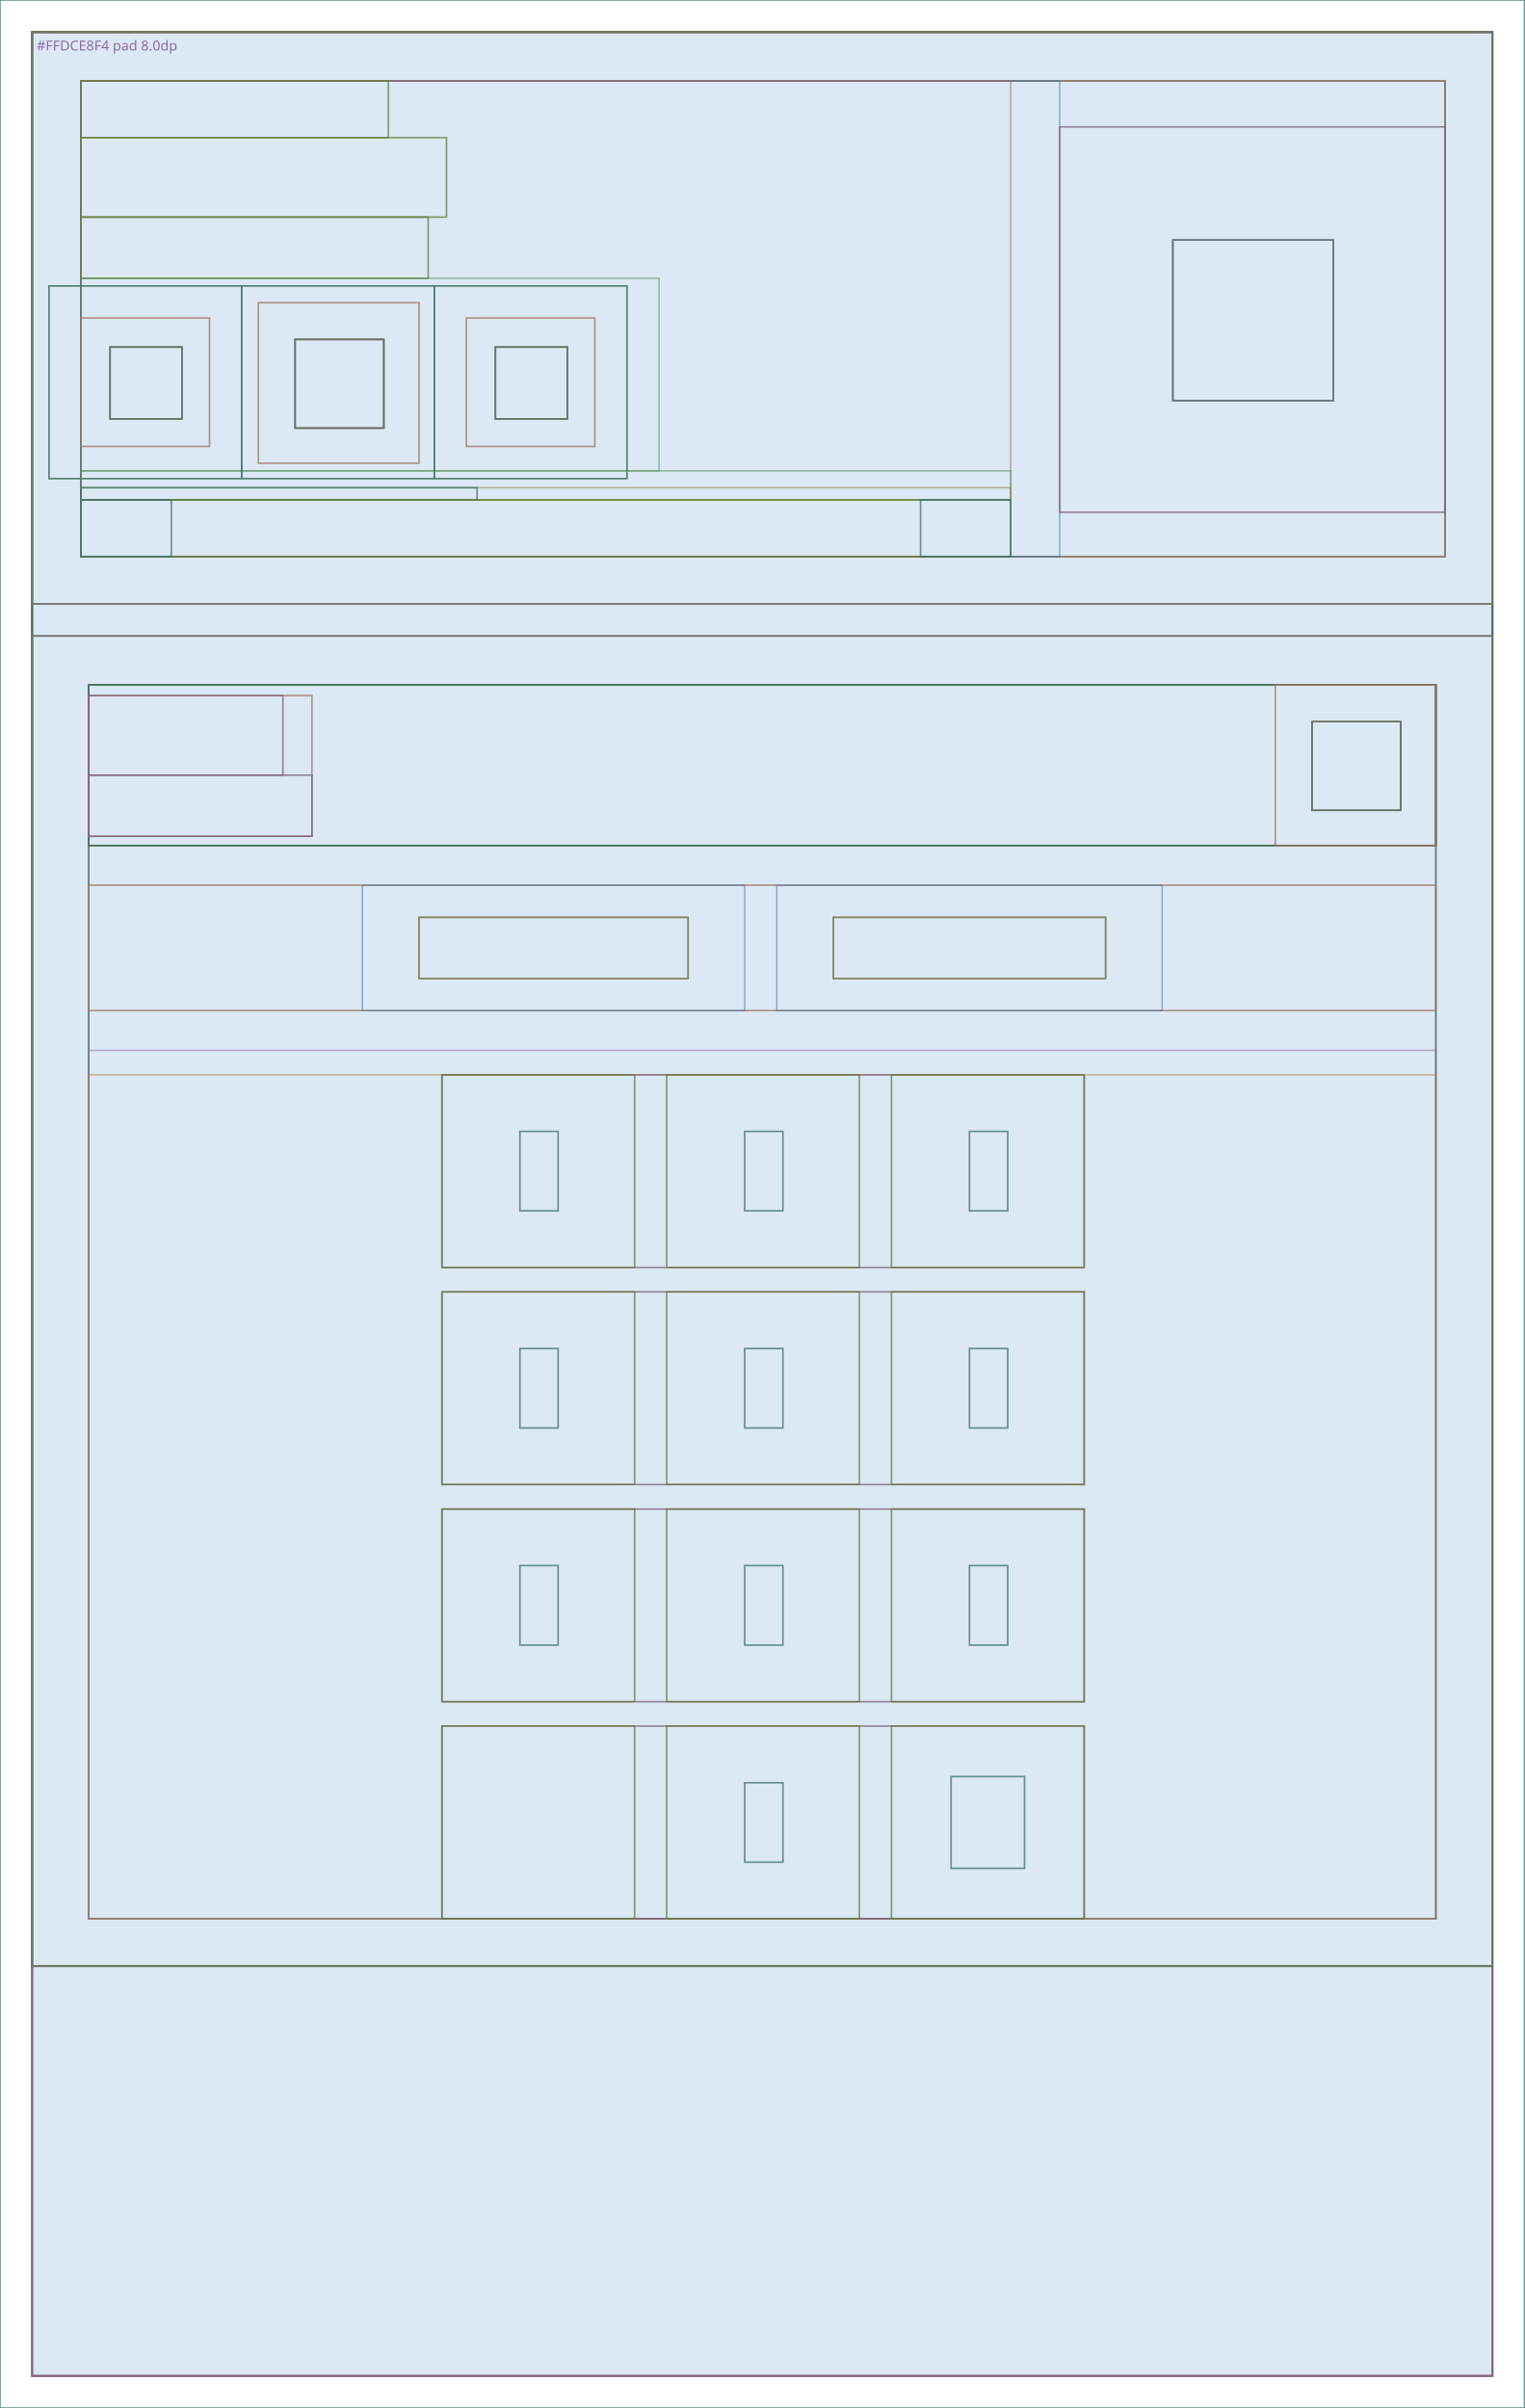
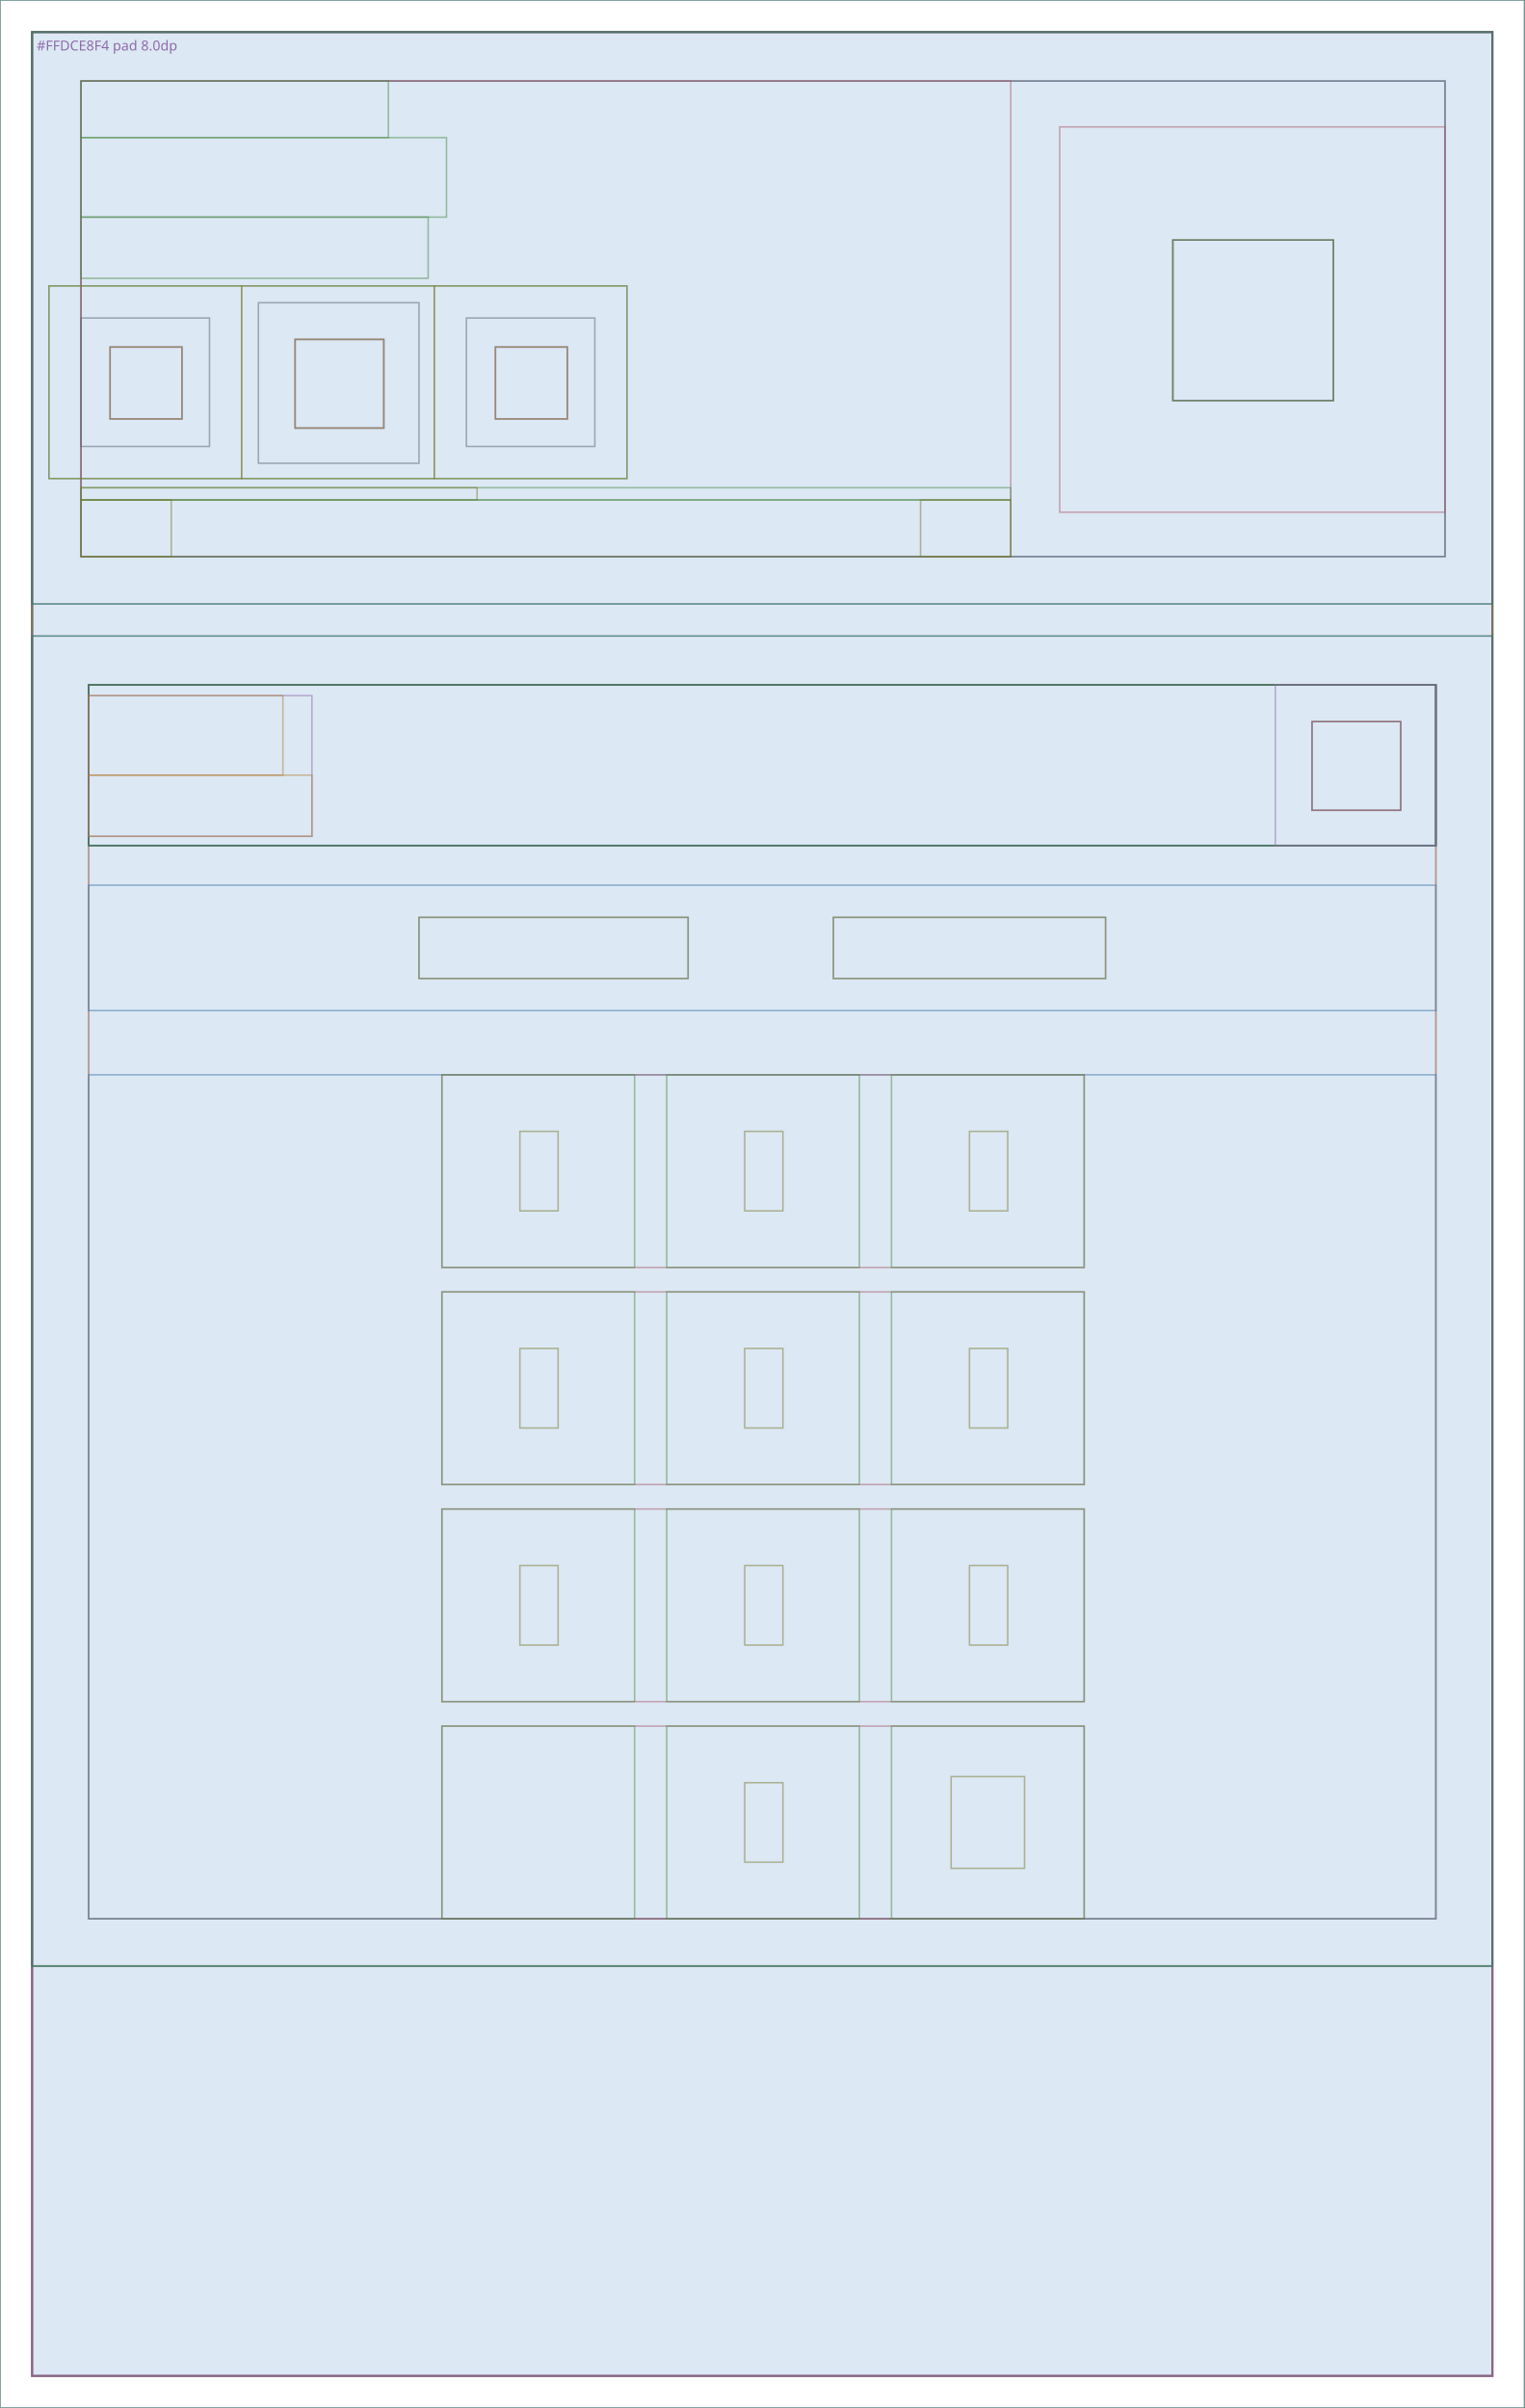
<svg xmlns="http://www.w3.org/2000/svg" viewBox="0 0 997 1575" width="997" height="1575" role="img" aria-label="Uber/Noctis-Media-Light layout wireframe">
  <rect width="997" height="1575" fill="#ffffff" />
  <g>
    <rect x="0" y="0" width="997" height="1575" fill="none" fill-opacity="0" stroke="#5B6470" stroke-width="1" stroke-opacity="0.5" />
  </g>
  <g>
    <rect x="0" y="0" width="997" height="1575" fill="none" fill-opacity="0" stroke="#2E7D6B" stroke-width="1" stroke-opacity="0.5" />
  </g>
  <g>
    <rect x="21" y="21" width="955" height="1533" fill="#DCE8F4" fill-opacity="1" stroke="#8E6BA8" stroke-width="1.5" stroke-opacity="1" />
    <text x="24" y="33" font-family="system-ui, sans-serif" font-size="9" fill="#8E6BA8">#FFDCE8F4  pad 8.0dp</text>
  </g>
  <g>
    <rect x="21" y="21" width="955" height="1533" fill="none" fill-opacity="0" stroke="#B0813B" stroke-width="1" stroke-opacity="0.5" />
  </g>
  <g>
    <rect x="21" y="21" width="955" height="1533" fill="none" fill-opacity="0" stroke="#3B72A8" stroke-width="1" stroke-opacity="0.5" />
  </g>
  <g>
    <rect x="21" y="21" width="955" height="1533" fill="none" fill-opacity="0" stroke="#A85B6B" stroke-width="1" stroke-opacity="0.5" />
  </g>
  <g>
    <rect x="21" y="21" width="955" height="1265" fill="none" fill-opacity="0" stroke="#4F8A4A" stroke-width="1" stroke-opacity="0.5" />
  </g>
  <g>
    <rect x="21" y="21" width="955" height="1265" fill="none" fill-opacity="0" stroke="#7A7A33" stroke-width="1" stroke-opacity="0.5" />
  </g>
  <g>
-     <rect x="21" y="21" width="955" height="1265" fill="none" fill-opacity="0" stroke="#5B6470" stroke-width="1" stroke-opacity="0.5" />
-   </g>
-   <g>
-     <rect x="21" y="21" width="955" height="1265" fill="none" fill-opacity="0" stroke="#2E7D6B" stroke-width="1" stroke-opacity="0.5" />
-   </g>
-   <g>
-     <rect x="21" y="21" width="955" height="374" fill="none" fill-opacity="0" stroke="#8E6BA8" stroke-width="1" stroke-opacity="0.5" />
-   </g>
-   <g>
-     <rect x="21" y="21" width="955" height="374" fill="none" fill-opacity="0" stroke="#B0813B" stroke-width="1" stroke-opacity="0.5" />
-   </g>
-   <g>
-     <rect x="21" y="21" width="955" height="374" fill="none" fill-opacity="0" stroke="#3B72A8" stroke-width="1" stroke-opacity="0.5" />
-   </g>
-   <g>
-     <rect x="21" y="21" width="955" height="374" fill="none" fill-opacity="0" stroke="#A85B6B" stroke-width="1" stroke-opacity="0.5" />
-   </g>
-   <g>
-     <rect x="21" y="21" width="955" height="374" fill="none" fill-opacity="0" stroke="#4F8A4A" stroke-width="1" stroke-opacity="0.5" />
-   </g>
-   <g>
-     <rect x="53" y="53" width="892" height="311" fill="none" fill-opacity="0" stroke="#7A7A33" stroke-width="1" stroke-opacity="0.5" />
-   </g>
-   <g>
-     <rect x="53" y="53" width="892" height="311" fill="none" fill-opacity="0" stroke="#5B6470" stroke-width="1" stroke-opacity="0.5" />
-   </g>
-   <g>
-     <rect x="53" y="53" width="892" height="311" fill="none" fill-opacity="0" stroke="#2E7D6B" stroke-width="1" stroke-opacity="0.5" />
+     <rect x="21" y="21" width="955" height="374" fill="none" fill-opacity="0" stroke="#5B6470" stroke-width="1" stroke-opacity="0.5" />
+   </g>
+   <g>
+     <rect x="21" y="21" width="955" height="374" fill="none" fill-opacity="0" stroke="#2E7D6B" stroke-width="1" stroke-opacity="0.5" />
  </g>
  <g>
    <rect x="53" y="53" width="892" height="311" fill="none" fill-opacity="0" stroke="#8E6BA8" stroke-width="1" stroke-opacity="0.5" />
  </g>
  <g>
    <rect x="53" y="53" width="892" height="311" fill="none" fill-opacity="0" stroke="#B0813B" stroke-width="1" stroke-opacity="0.5" />
  </g>
  <g>
-     <rect x="53" y="53" width="640" height="311" fill="none" fill-opacity="0" stroke="#3B72A8" stroke-width="1" stroke-opacity="0.5" />
+     <rect x="53" y="53" width="892" height="311" fill="none" fill-opacity="0" stroke="#3B72A8" stroke-width="1" stroke-opacity="0.5" />
  </g>
  <g>
    <rect x="53" y="53" width="608" height="311" fill="none" fill-opacity="0" stroke="#A85B6B" stroke-width="1" stroke-opacity="0.5" />
  </g>
  <g>
    <rect x="53" y="53" width="201" height="37" fill="none" fill-opacity="0" stroke="#4F8A4A" stroke-width="1" stroke-opacity="0.5" />
  </g>
  <g>
-     <rect x="53" y="53" width="201" height="37" fill="none" fill-opacity="0" stroke="#7A7A33" stroke-width="1" stroke-opacity="0.5" />
-   </g>
-   <g>
    <rect x="53" y="90" width="239" height="52" fill="none" fill-opacity="0" stroke="#4F8A4A" stroke-width="1" stroke-opacity="0.5" />
  </g>
  <g>
-     <rect x="53" y="90" width="239" height="52" fill="none" fill-opacity="0" stroke="#7A7A33" stroke-width="1" stroke-opacity="0.5" />
-   </g>
-   <g>
    <rect x="53" y="142" width="227" height="40" fill="none" fill-opacity="0" stroke="#4F8A4A" stroke-width="1" stroke-opacity="0.5" />
  </g>
  <g>
-     <rect x="53" y="142" width="227" height="40" fill="none" fill-opacity="0" stroke="#7A7A33" stroke-width="1" stroke-opacity="0.5" />
-   </g>
-   <g>
-     <rect x="53" y="182" width="378" height="126" fill="none" fill-opacity="0" stroke="#4F8A4A" stroke-width="1" stroke-opacity="0.5" />
-   </g>
-   <g>
-     <rect x="32" y="187" width="378" height="126" fill="none" fill-opacity="0" stroke="#7A7A33" stroke-width="1" stroke-opacity="0.5" />
-   </g>
-   <g>
-     <rect x="32" y="187" width="126" height="126" fill="none" fill-opacity="0" stroke="#5B6470" stroke-width="1" stroke-opacity="0.5" />
-   </g>
-   <g>
-     <rect x="32" y="187" width="126" height="126" fill="none" fill-opacity="0" stroke="#2E7D6B" stroke-width="1" stroke-opacity="0.5" />
-   </g>
-   <g>
-     <rect x="53" y="208" width="84" height="84" fill="none" fill-opacity="0" stroke="#8E6BA8" stroke-width="1" stroke-opacity="0.5" />
-   </g>
-   <g>
-     <rect x="53" y="208" width="84" height="84" fill="none" fill-opacity="0" stroke="#B0813B" stroke-width="1" stroke-opacity="0.5" />
-   </g>
-   <g>
-     <rect x="72" y="227" width="47" height="47" fill="none" fill-opacity="0" stroke="#3B72A8" stroke-width="1" stroke-opacity="0.5" />
-   </g>
-   <g>
-     <rect x="72" y="227" width="47" height="47" fill="none" fill-opacity="0" stroke="#A85B6B" stroke-width="1" stroke-opacity="0.5" />
-   </g>
-   <g>
-     <rect x="72" y="227" width="47" height="47" fill="none" fill-opacity="0" stroke="#4F8A4A" stroke-width="1" stroke-opacity="0.5" />
-   </g>
-   <g>
-     <rect x="72" y="227" width="47" height="47" fill="none" fill-opacity="0" stroke="#7A7A33" stroke-width="1" stroke-opacity="0.5" />
-   </g>
-   <g>
-     <rect x="72" y="227" width="47" height="47" fill="none" fill-opacity="0" stroke="#5B6470" stroke-width="1" stroke-opacity="0.5" />
-   </g>
-   <g>
-     <rect x="158" y="187" width="126" height="126" fill="none" fill-opacity="0" stroke="#5B6470" stroke-width="1" stroke-opacity="0.5" />
-   </g>
-   <g>
-     <rect x="158" y="187" width="126" height="126" fill="none" fill-opacity="0" stroke="#2E7D6B" stroke-width="1" stroke-opacity="0.5" />
-   </g>
-   <g>
-     <rect x="169" y="198" width="105" height="105" fill="none" fill-opacity="0" stroke="#8E6BA8" stroke-width="1" stroke-opacity="0.5" />
-   </g>
-   <g>
-     <rect x="169" y="198" width="105" height="105" fill="none" fill-opacity="0" stroke="#B0813B" stroke-width="1" stroke-opacity="0.5" />
-   </g>
-   <g>
-     <rect x="193" y="222" width="58" height="58" fill="none" fill-opacity="0" stroke="#3B72A8" stroke-width="1" stroke-opacity="0.5" />
-   </g>
-   <g>
-     <rect x="193" y="222" width="58" height="58" fill="none" fill-opacity="0" stroke="#A85B6B" stroke-width="1" stroke-opacity="0.5" />
-   </g>
-   <g>
-     <rect x="193" y="222" width="58" height="58" fill="none" fill-opacity="0" stroke="#4F8A4A" stroke-width="1" stroke-opacity="0.5" />
-   </g>
-   <g>
-     <rect x="193" y="222" width="58" height="58" fill="none" fill-opacity="0" stroke="#7A7A33" stroke-width="1" stroke-opacity="0.5" />
-   </g>
-   <g>
-     <rect x="193" y="222" width="58" height="58" fill="none" fill-opacity="0" stroke="#5B6470" stroke-width="1" stroke-opacity="0.5" />
-   </g>
-   <g>
-     <rect x="284" y="187" width="126" height="126" fill="none" fill-opacity="0" stroke="#5B6470" stroke-width="1" stroke-opacity="0.5" />
-   </g>
-   <g>
-     <rect x="284" y="187" width="126" height="126" fill="none" fill-opacity="0" stroke="#2E7D6B" stroke-width="1" stroke-opacity="0.5" />
-   </g>
-   <g>
-     <rect x="305" y="208" width="84" height="84" fill="none" fill-opacity="0" stroke="#8E6BA8" stroke-width="1" stroke-opacity="0.5" />
-   </g>
-   <g>
-     <rect x="305" y="208" width="84" height="84" fill="none" fill-opacity="0" stroke="#B0813B" stroke-width="1" stroke-opacity="0.5" />
-   </g>
-   <g>
-     <rect x="324" y="227" width="47" height="47" fill="none" fill-opacity="0" stroke="#3B72A8" stroke-width="1" stroke-opacity="0.5" />
-   </g>
-   <g>
-     <rect x="324" y="227" width="47" height="47" fill="none" fill-opacity="0" stroke="#A85B6B" stroke-width="1" stroke-opacity="0.5" />
-   </g>
-   <g>
-     <rect x="324" y="227" width="47" height="47" fill="none" fill-opacity="0" stroke="#4F8A4A" stroke-width="1" stroke-opacity="0.5" />
-   </g>
-   <g>
-     <rect x="324" y="227" width="47" height="47" fill="none" fill-opacity="0" stroke="#7A7A33" stroke-width="1" stroke-opacity="0.5" />
-   </g>
-   <g>
-     <rect x="324" y="227" width="47" height="47" fill="none" fill-opacity="0" stroke="#5B6470" stroke-width="1" stroke-opacity="0.5" />
-   </g>
-   <g>
-     <rect x="53" y="308" width="608" height="19" fill="none" fill-opacity="0" stroke="#4F8A4A" stroke-width="1" stroke-opacity="0.5" />
-   </g>
-   <g>
-     <rect x="53" y="319" width="608" height="8" fill="none" fill-opacity="0" stroke="#7A7A33" stroke-width="1" stroke-opacity="0.5" />
-   </g>
-   <g>
-     <rect x="53" y="319" width="259" height="8" fill="none" fill-opacity="0" stroke="#5B6470" stroke-width="1" stroke-opacity="0.5" />
-   </g>
-   <g>
-     <rect x="53" y="319" width="259" height="8" fill="none" fill-opacity="0" stroke="#2E7D6B" stroke-width="1" stroke-opacity="0.5" />
+     <rect x="32" y="187" width="378" height="126" fill="none" fill-opacity="0" stroke="#4F8A4A" stroke-width="1" stroke-opacity="0.5" />
+   </g>
+   <g>
+     <rect x="32" y="187" width="126" height="126" fill="none" fill-opacity="0" stroke="#7A7A33" stroke-width="1" stroke-opacity="0.5" />
+   </g>
+   <g>
+     <rect x="53" y="208" width="84" height="84" fill="none" fill-opacity="0" stroke="#5B6470" stroke-width="1" stroke-opacity="0.5" />
+   </g>
+   <g>
+     <rect x="72" y="227" width="47" height="47" fill="none" fill-opacity="0" stroke="#2E7D6B" stroke-width="1" stroke-opacity="0.5" />
+   </g>
+   <g>
+     <rect x="72" y="227" width="47" height="47" fill="none" fill-opacity="0" stroke="#8E6BA8" stroke-width="1" stroke-opacity="0.5" />
+   </g>
+   <g>
+     <rect x="72" y="227" width="47" height="47" fill="none" fill-opacity="0" stroke="#B0813B" stroke-width="1" stroke-opacity="0.5" />
+   </g>
+   <g>
+     <rect x="158" y="187" width="126" height="126" fill="none" fill-opacity="0" stroke="#7A7A33" stroke-width="1" stroke-opacity="0.5" />
+   </g>
+   <g>
+     <rect x="169" y="198" width="105" height="105" fill="none" fill-opacity="0" stroke="#5B6470" stroke-width="1" stroke-opacity="0.5" />
+   </g>
+   <g>
+     <rect x="193" y="222" width="58" height="58" fill="none" fill-opacity="0" stroke="#2E7D6B" stroke-width="1" stroke-opacity="0.5" />
+   </g>
+   <g>
+     <rect x="193" y="222" width="58" height="58" fill="none" fill-opacity="0" stroke="#8E6BA8" stroke-width="1" stroke-opacity="0.5" />
+   </g>
+   <g>
+     <rect x="193" y="222" width="58" height="58" fill="none" fill-opacity="0" stroke="#B0813B" stroke-width="1" stroke-opacity="0.5" />
+   </g>
+   <g>
+     <rect x="284" y="187" width="126" height="126" fill="none" fill-opacity="0" stroke="#7A7A33" stroke-width="1" stroke-opacity="0.5" />
+   </g>
+   <g>
+     <rect x="305" y="208" width="84" height="84" fill="none" fill-opacity="0" stroke="#5B6470" stroke-width="1" stroke-opacity="0.5" />
+   </g>
+   <g>
+     <rect x="324" y="227" width="47" height="47" fill="none" fill-opacity="0" stroke="#2E7D6B" stroke-width="1" stroke-opacity="0.5" />
+   </g>
+   <g>
+     <rect x="324" y="227" width="47" height="47" fill="none" fill-opacity="0" stroke="#8E6BA8" stroke-width="1" stroke-opacity="0.5" />
+   </g>
+   <g>
+     <rect x="324" y="227" width="47" height="47" fill="none" fill-opacity="0" stroke="#B0813B" stroke-width="1" stroke-opacity="0.5" />
+   </g>
+   <g>
+     <rect x="53" y="319" width="608" height="8" fill="none" fill-opacity="0" stroke="#4F8A4A" stroke-width="1" stroke-opacity="0.5" />
+   </g>
+   <g>
+     <rect x="53" y="319" width="259" height="8" fill="none" fill-opacity="0" stroke="#7A7A33" stroke-width="1" stroke-opacity="0.5" />
  </g>
  <g>
    <rect x="53" y="327" width="608" height="37" fill="none" fill-opacity="0" stroke="#4F8A4A" stroke-width="1" stroke-opacity="0.5" />
  </g>
  <g>
-     <rect x="53" y="327" width="608" height="37" fill="none" fill-opacity="0" stroke="#7A7A33" stroke-width="1" stroke-opacity="0.5" />
-   </g>
-   <g>
-     <rect x="53" y="327" width="59" height="37" fill="none" fill-opacity="0" stroke="#5B6470" stroke-width="1" stroke-opacity="0.5" />
-   </g>
-   <g>
-     <rect x="53" y="327" width="59" height="37" fill="none" fill-opacity="0" stroke="#2E7D6B" stroke-width="1" stroke-opacity="0.5" />
-   </g>
-   <g>
-     <rect x="602" y="327" width="59" height="37" fill="none" fill-opacity="0" stroke="#5B6470" stroke-width="1" stroke-opacity="0.5" />
-   </g>
-   <g>
-     <rect x="602" y="327" width="59" height="37" fill="none" fill-opacity="0" stroke="#2E7D6B" stroke-width="1" stroke-opacity="0.5" />
-   </g>
-   <g>
-     <rect x="693" y="83" width="252" height="252" fill="none" fill-opacity="0" stroke="#3B72A8" stroke-width="1" stroke-opacity="0.5" />
+     <rect x="53" y="327" width="59" height="37" fill="none" fill-opacity="0" stroke="#7A7A33" stroke-width="1" stroke-opacity="0.5" />
+   </g>
+   <g>
+     <rect x="602" y="327" width="59" height="37" fill="none" fill-opacity="0" stroke="#7A7A33" stroke-width="1" stroke-opacity="0.5" />
  </g>
  <g>
    <rect x="693" y="83" width="252" height="252" fill="none" fill-opacity="0" stroke="#A85B6B" stroke-width="1" stroke-opacity="0.5" />
  </g>
  <g>
    <rect x="767" y="157" width="105" height="105" fill="none" fill-opacity="0" stroke="#4F8A4A" stroke-width="1" stroke-opacity="0.5" />
  </g>
  <g>
    <rect x="767" y="157" width="105" height="105" fill="none" fill-opacity="0" stroke="#7A7A33" stroke-width="1" stroke-opacity="0.5" />
  </g>
  <g>
    <rect x="767" y="157" width="105" height="105" fill="none" fill-opacity="0" stroke="#5B6470" stroke-width="1" stroke-opacity="0.5" />
  </g>
  <g>
-     <rect x="767" y="157" width="105" height="105" fill="none" fill-opacity="0" stroke="#2E7D6B" stroke-width="1" stroke-opacity="0.5" />
-   </g>
-   <g>
-     <rect x="767" y="157" width="105" height="105" fill="none" fill-opacity="0" stroke="#8E6BA8" stroke-width="1" stroke-opacity="0.5" />
-   </g>
-   <g>
-     <rect x="21" y="416" width="955" height="870" fill="none" fill-opacity="0" stroke="#8E6BA8" stroke-width="1" stroke-opacity="0.5" />
-   </g>
-   <g>
-     <rect x="21" y="416" width="955" height="870" fill="none" fill-opacity="0" stroke="#B0813B" stroke-width="1" stroke-opacity="0.5" />
-   </g>
-   <g>
-     <rect x="21" y="416" width="955" height="870" fill="none" fill-opacity="0" stroke="#3B72A8" stroke-width="1" stroke-opacity="0.5" />
-   </g>
-   <g>
-     <rect x="21" y="416" width="955" height="870" fill="none" fill-opacity="0" stroke="#A85B6B" stroke-width="1" stroke-opacity="0.5" />
-   </g>
-   <g>
-     <rect x="21" y="416" width="955" height="870" fill="none" fill-opacity="0" stroke="#4F8A4A" stroke-width="1" stroke-opacity="0.5" />
-   </g>
-   <g>
-     <rect x="58" y="448" width="881" height="807" fill="none" fill-opacity="0" stroke="#7A7A33" stroke-width="1" stroke-opacity="0.5" />
-   </g>
-   <g>
-     <rect x="58" y="448" width="881" height="807" fill="none" fill-opacity="0" stroke="#5B6470" stroke-width="1" stroke-opacity="0.5" />
-   </g>
-   <g>
-     <rect x="58" y="448" width="881" height="807" fill="none" fill-opacity="0" stroke="#2E7D6B" stroke-width="1" stroke-opacity="0.5" />
-   </g>
-   <g>
-     <rect x="58" y="448" width="881" height="105" fill="none" fill-opacity="0" stroke="#8E6BA8" stroke-width="1" stroke-opacity="0.5" />
-   </g>
-   <g>
-     <rect x="58" y="448" width="881" height="105" fill="none" fill-opacity="0" stroke="#B0813B" stroke-width="1" stroke-opacity="0.5" />
+     <rect x="21" y="416" width="955" height="870" fill="none" fill-opacity="0" stroke="#5B6470" stroke-width="1" stroke-opacity="0.5" />
+   </g>
+   <g>
+     <rect x="21" y="416" width="955" height="870" fill="none" fill-opacity="0" stroke="#2E7D6B" stroke-width="1" stroke-opacity="0.5" />
+   </g>
+   <g>
+     <rect x="58" y="448" width="881" height="807" fill="none" fill-opacity="0" stroke="#8E6BA8" stroke-width="1" stroke-opacity="0.5" />
+   </g>
+   <g>
+     <rect x="58" y="448" width="881" height="807" fill="none" fill-opacity="0" stroke="#B0813B" stroke-width="1" stroke-opacity="0.5" />
  </g>
  <g>
    <rect x="58" y="448" width="881" height="105" fill="none" fill-opacity="0" stroke="#3B72A8" stroke-width="1" stroke-opacity="0.5" />
  </g>
  <g>
    <rect x="58" y="448" width="881" height="105" fill="none" fill-opacity="0" stroke="#A85B6B" stroke-width="1" stroke-opacity="0.5" />
  </g>
  <g>
    <rect x="58" y="448" width="881" height="105" fill="none" fill-opacity="0" stroke="#4F8A4A" stroke-width="1" stroke-opacity="0.5" />
  </g>
  <g>
    <rect x="58" y="448" width="881" height="105" fill="none" fill-opacity="0" stroke="#7A7A33" stroke-width="1" stroke-opacity="0.5" />
  </g>
  <g>
    <rect x="58" y="448" width="881" height="105" fill="none" fill-opacity="0" stroke="#5B6470" stroke-width="1" stroke-opacity="0.5" />
  </g>
  <g>
    <rect x="58" y="448" width="881" height="105" fill="none" fill-opacity="0" stroke="#2E7D6B" stroke-width="1" stroke-opacity="0.5" />
  </g>
  <g>
    <rect x="58" y="455" width="146" height="92" fill="none" fill-opacity="0" stroke="#8E6BA8" stroke-width="1" stroke-opacity="0.5" />
  </g>
  <g>
-     <rect x="58" y="455" width="146" height="92" fill="none" fill-opacity="0" stroke="#B0813B" stroke-width="1" stroke-opacity="0.5" />
-   </g>
-   <g>
-     <rect x="58" y="455" width="127" height="52" fill="none" fill-opacity="0" stroke="#3B72A8" stroke-width="1" stroke-opacity="0.5" />
-   </g>
-   <g>
-     <rect x="58" y="455" width="127" height="52" fill="none" fill-opacity="0" stroke="#A85B6B" stroke-width="1" stroke-opacity="0.5" />
-   </g>
-   <g>
-     <rect x="58" y="507" width="146" height="40" fill="none" fill-opacity="0" stroke="#3B72A8" stroke-width="1" stroke-opacity="0.5" />
-   </g>
-   <g>
-     <rect x="58" y="507" width="146" height="40" fill="none" fill-opacity="0" stroke="#A85B6B" stroke-width="1" stroke-opacity="0.5" />
+     <rect x="58" y="455" width="127" height="52" fill="none" fill-opacity="0" stroke="#B0813B" stroke-width="1" stroke-opacity="0.5" />
+   </g>
+   <g>
+     <rect x="58" y="507" width="146" height="40" fill="none" fill-opacity="0" stroke="#B0813B" stroke-width="1" stroke-opacity="0.5" />
  </g>
  <g>
    <rect x="834" y="448" width="105" height="105" fill="none" fill-opacity="0" stroke="#8E6BA8" stroke-width="1" stroke-opacity="0.5" />
  </g>
  <g>
-     <rect x="834" y="448" width="105" height="105" fill="none" fill-opacity="0" stroke="#B0813B" stroke-width="1" stroke-opacity="0.5" />
+     <rect x="858" y="472" width="58" height="58" fill="none" fill-opacity="0" stroke="#B0813B" stroke-width="1" stroke-opacity="0.5" />
  </g>
  <g>
    <rect x="858" y="472" width="58" height="58" fill="none" fill-opacity="0" stroke="#3B72A8" stroke-width="1" stroke-opacity="0.5" />
  </g>
  <g>
    <rect x="858" y="472" width="58" height="58" fill="none" fill-opacity="0" stroke="#A85B6B" stroke-width="1" stroke-opacity="0.5" />
  </g>
  <g>
-     <rect x="858" y="472" width="58" height="58" fill="none" fill-opacity="0" stroke="#4F8A4A" stroke-width="1" stroke-opacity="0.5" />
-   </g>
-   <g>
-     <rect x="858" y="472" width="58" height="58" fill="none" fill-opacity="0" stroke="#7A7A33" stroke-width="1" stroke-opacity="0.5" />
-   </g>
-   <g>
-     <rect x="858" y="472" width="58" height="58" fill="none" fill-opacity="0" stroke="#5B6470" stroke-width="1" stroke-opacity="0.5" />
-   </g>
-   <g>
-     <rect x="58" y="579" width="881" height="82" fill="none" fill-opacity="0" stroke="#8E6BA8" stroke-width="1" stroke-opacity="0.5" />
-   </g>
-   <g>
-     <rect x="58" y="579" width="881" height="82" fill="none" fill-opacity="0" stroke="#B0813B" stroke-width="1" stroke-opacity="0.5" />
-   </g>
-   <g>
-     <rect x="237" y="579" width="250" height="82" fill="none" fill-opacity="0" stroke="#3B72A8" stroke-width="1" stroke-opacity="0.5" />
+     <rect x="58" y="579" width="881" height="82" fill="none" fill-opacity="0" stroke="#3B72A8" stroke-width="1" stroke-opacity="0.5" />
  </g>
  <g>
    <rect x="274" y="600" width="176" height="40" fill="none" fill-opacity="0" stroke="#A85B6B" stroke-width="1" stroke-opacity="0.5" />
  </g>
  <g>
    <rect x="274" y="600" width="176" height="40" fill="none" fill-opacity="0" stroke="#4F8A4A" stroke-width="1" stroke-opacity="0.5" />
  </g>
  <g>
-     <rect x="274" y="600" width="176" height="40" fill="none" fill-opacity="0" stroke="#7A7A33" stroke-width="1" stroke-opacity="0.5" />
-   </g>
-   <g>
-     <rect x="508" y="579" width="252" height="82" fill="none" fill-opacity="0" stroke="#3B72A8" stroke-width="1" stroke-opacity="0.5" />
-   </g>
-   <g>
    <rect x="545" y="600" width="178" height="40" fill="none" fill-opacity="0" stroke="#A85B6B" stroke-width="1" stroke-opacity="0.5" />
  </g>
  <g>
    <rect x="545" y="600" width="178" height="40" fill="none" fill-opacity="0" stroke="#4F8A4A" stroke-width="1" stroke-opacity="0.5" />
  </g>
  <g>
-     <rect x="545" y="600" width="178" height="40" fill="none" fill-opacity="0" stroke="#7A7A33" stroke-width="1" stroke-opacity="0.5" />
-   </g>
-   <g>
-     <rect x="58" y="687" width="881" height="568" fill="none" fill-opacity="0" stroke="#8E6BA8" stroke-width="1" stroke-opacity="0.5" />
-   </g>
-   <g>
-     <rect x="58" y="703" width="881" height="552" fill="none" fill-opacity="0" stroke="#B0813B" stroke-width="1" stroke-opacity="0.5" />
-   </g>
-   <g>
-     <rect x="289" y="703" width="420" height="126" fill="none" fill-opacity="0" stroke="#3B72A8" stroke-width="1" stroke-opacity="0.5" />
+     <rect x="58" y="703" width="881" height="552" fill="none" fill-opacity="0" stroke="#3B72A8" stroke-width="1" stroke-opacity="0.5" />
  </g>
  <g>
    <rect x="289" y="703" width="420" height="126" fill="none" fill-opacity="0" stroke="#A85B6B" stroke-width="1" stroke-opacity="0.5" />
  </g>
  <g>
    <rect x="289" y="703" width="126" height="126" fill="none" fill-opacity="0" stroke="#4F8A4A" stroke-width="1" stroke-opacity="0.5" />
  </g>
  <g>
-     <rect x="289" y="703" width="126" height="126" fill="none" fill-opacity="0" stroke="#7A7A33" stroke-width="1" stroke-opacity="0.5" />
-   </g>
-   <g>
-     <rect x="340" y="740" width="25" height="52" fill="none" fill-opacity="0" stroke="#5B6470" stroke-width="1" stroke-opacity="0.5" />
-   </g>
-   <g>
-     <rect x="340" y="740" width="25" height="52" fill="none" fill-opacity="0" stroke="#2E7D6B" stroke-width="1" stroke-opacity="0.5" />
+     <rect x="340" y="740" width="25" height="52" fill="none" fill-opacity="0" stroke="#7A7A33" stroke-width="1" stroke-opacity="0.5" />
  </g>
  <g>
    <rect x="436" y="703" width="126" height="126" fill="none" fill-opacity="0" stroke="#4F8A4A" stroke-width="1" stroke-opacity="0.5" />
  </g>
  <g>
-     <rect x="436" y="703" width="126" height="126" fill="none" fill-opacity="0" stroke="#7A7A33" stroke-width="1" stroke-opacity="0.5" />
-   </g>
-   <g>
-     <rect x="487" y="740" width="25" height="52" fill="none" fill-opacity="0" stroke="#5B6470" stroke-width="1" stroke-opacity="0.5" />
-   </g>
-   <g>
-     <rect x="487" y="740" width="25" height="52" fill="none" fill-opacity="0" stroke="#2E7D6B" stroke-width="1" stroke-opacity="0.5" />
+     <rect x="487" y="740" width="25" height="52" fill="none" fill-opacity="0" stroke="#7A7A33" stroke-width="1" stroke-opacity="0.5" />
  </g>
  <g>
    <rect x="583" y="703" width="126" height="126" fill="none" fill-opacity="0" stroke="#4F8A4A" stroke-width="1" stroke-opacity="0.5" />
  </g>
  <g>
-     <rect x="583" y="703" width="126" height="126" fill="none" fill-opacity="0" stroke="#7A7A33" stroke-width="1" stroke-opacity="0.5" />
-   </g>
-   <g>
-     <rect x="634" y="740" width="25" height="52" fill="none" fill-opacity="0" stroke="#5B6470" stroke-width="1" stroke-opacity="0.5" />
-   </g>
-   <g>
-     <rect x="634" y="740" width="25" height="52" fill="none" fill-opacity="0" stroke="#2E7D6B" stroke-width="1" stroke-opacity="0.5" />
-   </g>
-   <g>
-     <rect x="289" y="845" width="420" height="126" fill="none" fill-opacity="0" stroke="#3B72A8" stroke-width="1" stroke-opacity="0.5" />
+     <rect x="634" y="740" width="25" height="52" fill="none" fill-opacity="0" stroke="#7A7A33" stroke-width="1" stroke-opacity="0.5" />
  </g>
  <g>
    <rect x="289" y="845" width="420" height="126" fill="none" fill-opacity="0" stroke="#A85B6B" stroke-width="1" stroke-opacity="0.5" />
  </g>
  <g>
    <rect x="289" y="845" width="126" height="126" fill="none" fill-opacity="0" stroke="#4F8A4A" stroke-width="1" stroke-opacity="0.5" />
  </g>
  <g>
-     <rect x="289" y="845" width="126" height="126" fill="none" fill-opacity="0" stroke="#7A7A33" stroke-width="1" stroke-opacity="0.5" />
-   </g>
-   <g>
-     <rect x="340" y="882" width="25" height="52" fill="none" fill-opacity="0" stroke="#5B6470" stroke-width="1" stroke-opacity="0.5" />
-   </g>
-   <g>
-     <rect x="340" y="882" width="25" height="52" fill="none" fill-opacity="0" stroke="#2E7D6B" stroke-width="1" stroke-opacity="0.5" />
+     <rect x="340" y="882" width="25" height="52" fill="none" fill-opacity="0" stroke="#7A7A33" stroke-width="1" stroke-opacity="0.5" />
  </g>
  <g>
    <rect x="436" y="845" width="126" height="126" fill="none" fill-opacity="0" stroke="#4F8A4A" stroke-width="1" stroke-opacity="0.5" />
  </g>
  <g>
-     <rect x="436" y="845" width="126" height="126" fill="none" fill-opacity="0" stroke="#7A7A33" stroke-width="1" stroke-opacity="0.5" />
-   </g>
-   <g>
-     <rect x="487" y="882" width="25" height="52" fill="none" fill-opacity="0" stroke="#5B6470" stroke-width="1" stroke-opacity="0.5" />
-   </g>
-   <g>
-     <rect x="487" y="882" width="25" height="52" fill="none" fill-opacity="0" stroke="#2E7D6B" stroke-width="1" stroke-opacity="0.5" />
+     <rect x="487" y="882" width="25" height="52" fill="none" fill-opacity="0" stroke="#7A7A33" stroke-width="1" stroke-opacity="0.5" />
  </g>
  <g>
    <rect x="583" y="845" width="126" height="126" fill="none" fill-opacity="0" stroke="#4F8A4A" stroke-width="1" stroke-opacity="0.5" />
  </g>
  <g>
-     <rect x="583" y="845" width="126" height="126" fill="none" fill-opacity="0" stroke="#7A7A33" stroke-width="1" stroke-opacity="0.5" />
-   </g>
-   <g>
-     <rect x="634" y="882" width="25" height="52" fill="none" fill-opacity="0" stroke="#5B6470" stroke-width="1" stroke-opacity="0.5" />
-   </g>
-   <g>
-     <rect x="634" y="882" width="25" height="52" fill="none" fill-opacity="0" stroke="#2E7D6B" stroke-width="1" stroke-opacity="0.5" />
-   </g>
-   <g>
-     <rect x="289" y="987" width="420" height="126" fill="none" fill-opacity="0" stroke="#3B72A8" stroke-width="1" stroke-opacity="0.5" />
+     <rect x="634" y="882" width="25" height="52" fill="none" fill-opacity="0" stroke="#7A7A33" stroke-width="1" stroke-opacity="0.5" />
  </g>
  <g>
    <rect x="289" y="987" width="420" height="126" fill="none" fill-opacity="0" stroke="#A85B6B" stroke-width="1" stroke-opacity="0.5" />
  </g>
  <g>
    <rect x="289" y="987" width="126" height="126" fill="none" fill-opacity="0" stroke="#4F8A4A" stroke-width="1" stroke-opacity="0.5" />
  </g>
  <g>
-     <rect x="289" y="987" width="126" height="126" fill="none" fill-opacity="0" stroke="#7A7A33" stroke-width="1" stroke-opacity="0.5" />
-   </g>
-   <g>
-     <rect x="340" y="1024" width="25" height="52" fill="none" fill-opacity="0" stroke="#5B6470" stroke-width="1" stroke-opacity="0.5" />
-   </g>
-   <g>
-     <rect x="340" y="1024" width="25" height="52" fill="none" fill-opacity="0" stroke="#2E7D6B" stroke-width="1" stroke-opacity="0.5" />
+     <rect x="340" y="1024" width="25" height="52" fill="none" fill-opacity="0" stroke="#7A7A33" stroke-width="1" stroke-opacity="0.5" />
  </g>
  <g>
    <rect x="436" y="987" width="126" height="126" fill="none" fill-opacity="0" stroke="#4F8A4A" stroke-width="1" stroke-opacity="0.5" />
  </g>
  <g>
-     <rect x="436" y="987" width="126" height="126" fill="none" fill-opacity="0" stroke="#7A7A33" stroke-width="1" stroke-opacity="0.5" />
-   </g>
-   <g>
-     <rect x="487" y="1024" width="25" height="52" fill="none" fill-opacity="0" stroke="#5B6470" stroke-width="1" stroke-opacity="0.5" />
-   </g>
-   <g>
-     <rect x="487" y="1024" width="25" height="52" fill="none" fill-opacity="0" stroke="#2E7D6B" stroke-width="1" stroke-opacity="0.5" />
+     <rect x="487" y="1024" width="25" height="52" fill="none" fill-opacity="0" stroke="#7A7A33" stroke-width="1" stroke-opacity="0.5" />
  </g>
  <g>
    <rect x="583" y="987" width="126" height="126" fill="none" fill-opacity="0" stroke="#4F8A4A" stroke-width="1" stroke-opacity="0.5" />
  </g>
  <g>
-     <rect x="583" y="987" width="126" height="126" fill="none" fill-opacity="0" stroke="#7A7A33" stroke-width="1" stroke-opacity="0.5" />
-   </g>
-   <g>
-     <rect x="634" y="1024" width="25" height="52" fill="none" fill-opacity="0" stroke="#5B6470" stroke-width="1" stroke-opacity="0.5" />
-   </g>
-   <g>
-     <rect x="634" y="1024" width="25" height="52" fill="none" fill-opacity="0" stroke="#2E7D6B" stroke-width="1" stroke-opacity="0.5" />
-   </g>
-   <g>
-     <rect x="289" y="1129" width="420" height="126" fill="none" fill-opacity="0" stroke="#3B72A8" stroke-width="1" stroke-opacity="0.5" />
+     <rect x="634" y="1024" width="25" height="52" fill="none" fill-opacity="0" stroke="#7A7A33" stroke-width="1" stroke-opacity="0.5" />
  </g>
  <g>
    <rect x="289" y="1129" width="420" height="126" fill="none" fill-opacity="0" stroke="#A85B6B" stroke-width="1" stroke-opacity="0.5" />
  </g>
  <g>
    <rect x="289" y="1129" width="126" height="126" fill="none" fill-opacity="0" stroke="#4F8A4A" stroke-width="1" stroke-opacity="0.5" />
  </g>
  <g>
-     <rect x="289" y="1129" width="126" height="126" fill="none" fill-opacity="0" stroke="#7A7A33" stroke-width="1" stroke-opacity="0.5" />
-   </g>
-   <g>
    <rect x="436" y="1129" width="126" height="126" fill="none" fill-opacity="0" stroke="#4F8A4A" stroke-width="1" stroke-opacity="0.5" />
  </g>
  <g>
-     <rect x="436" y="1129" width="126" height="126" fill="none" fill-opacity="0" stroke="#7A7A33" stroke-width="1" stroke-opacity="0.5" />
-   </g>
-   <g>
-     <rect x="487" y="1166" width="25" height="52" fill="none" fill-opacity="0" stroke="#5B6470" stroke-width="1" stroke-opacity="0.5" />
-   </g>
-   <g>
-     <rect x="487" y="1166" width="25" height="52" fill="none" fill-opacity="0" stroke="#2E7D6B" stroke-width="1" stroke-opacity="0.5" />
+     <rect x="487" y="1166" width="25" height="52" fill="none" fill-opacity="0" stroke="#7A7A33" stroke-width="1" stroke-opacity="0.5" />
  </g>
  <g>
    <rect x="583" y="1129" width="126" height="126" fill="none" fill-opacity="0" stroke="#4F8A4A" stroke-width="1" stroke-opacity="0.5" />
  </g>
  <g>
-     <rect x="583" y="1129" width="126" height="126" fill="none" fill-opacity="0" stroke="#7A7A33" stroke-width="1" stroke-opacity="0.5" />
-   </g>
-   <g>
-     <rect x="622" y="1162" width="48" height="60" fill="none" fill-opacity="0" stroke="#5B6470" stroke-width="1" stroke-opacity="0.5" />
-   </g>
-   <g>
-     <rect x="622" y="1162" width="48" height="60" fill="none" fill-opacity="0" stroke="#2E7D6B" stroke-width="1" stroke-opacity="0.5" />
+     <rect x="622" y="1162" width="48" height="60" fill="none" fill-opacity="0" stroke="#7A7A33" stroke-width="1" stroke-opacity="0.5" />
  </g>
</svg>
